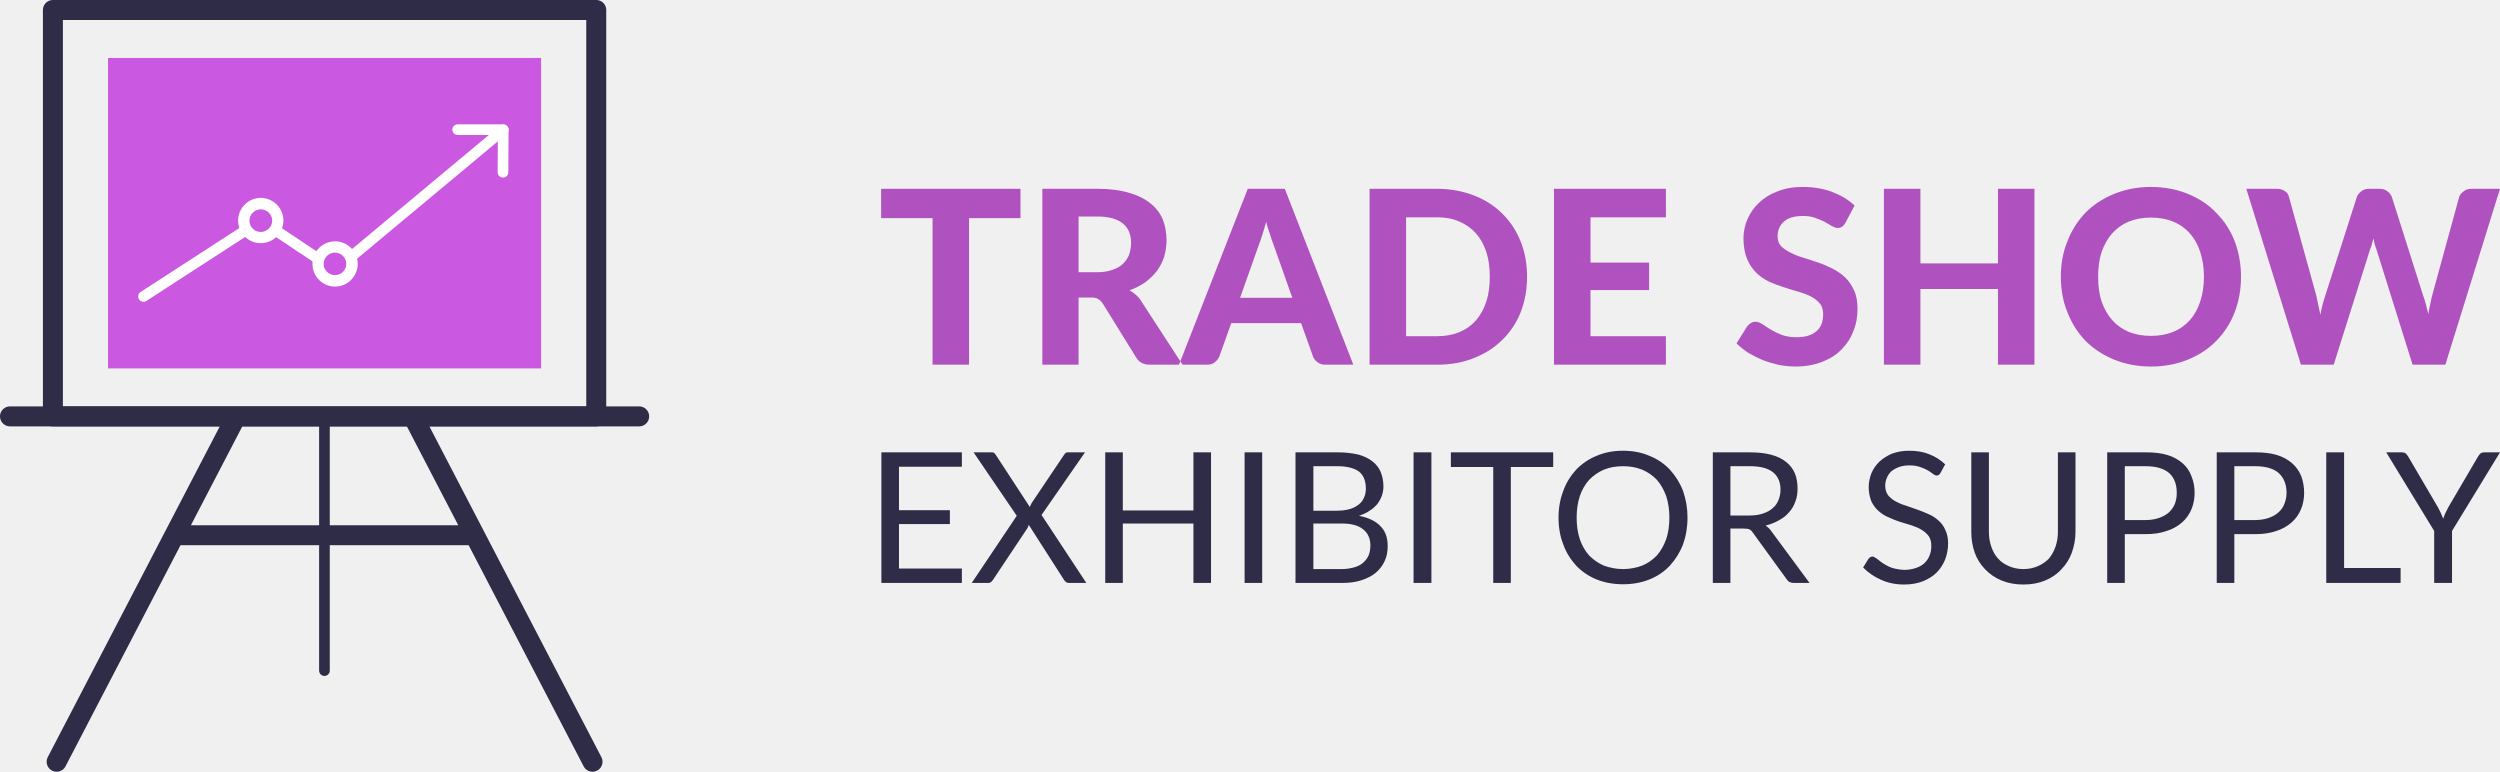
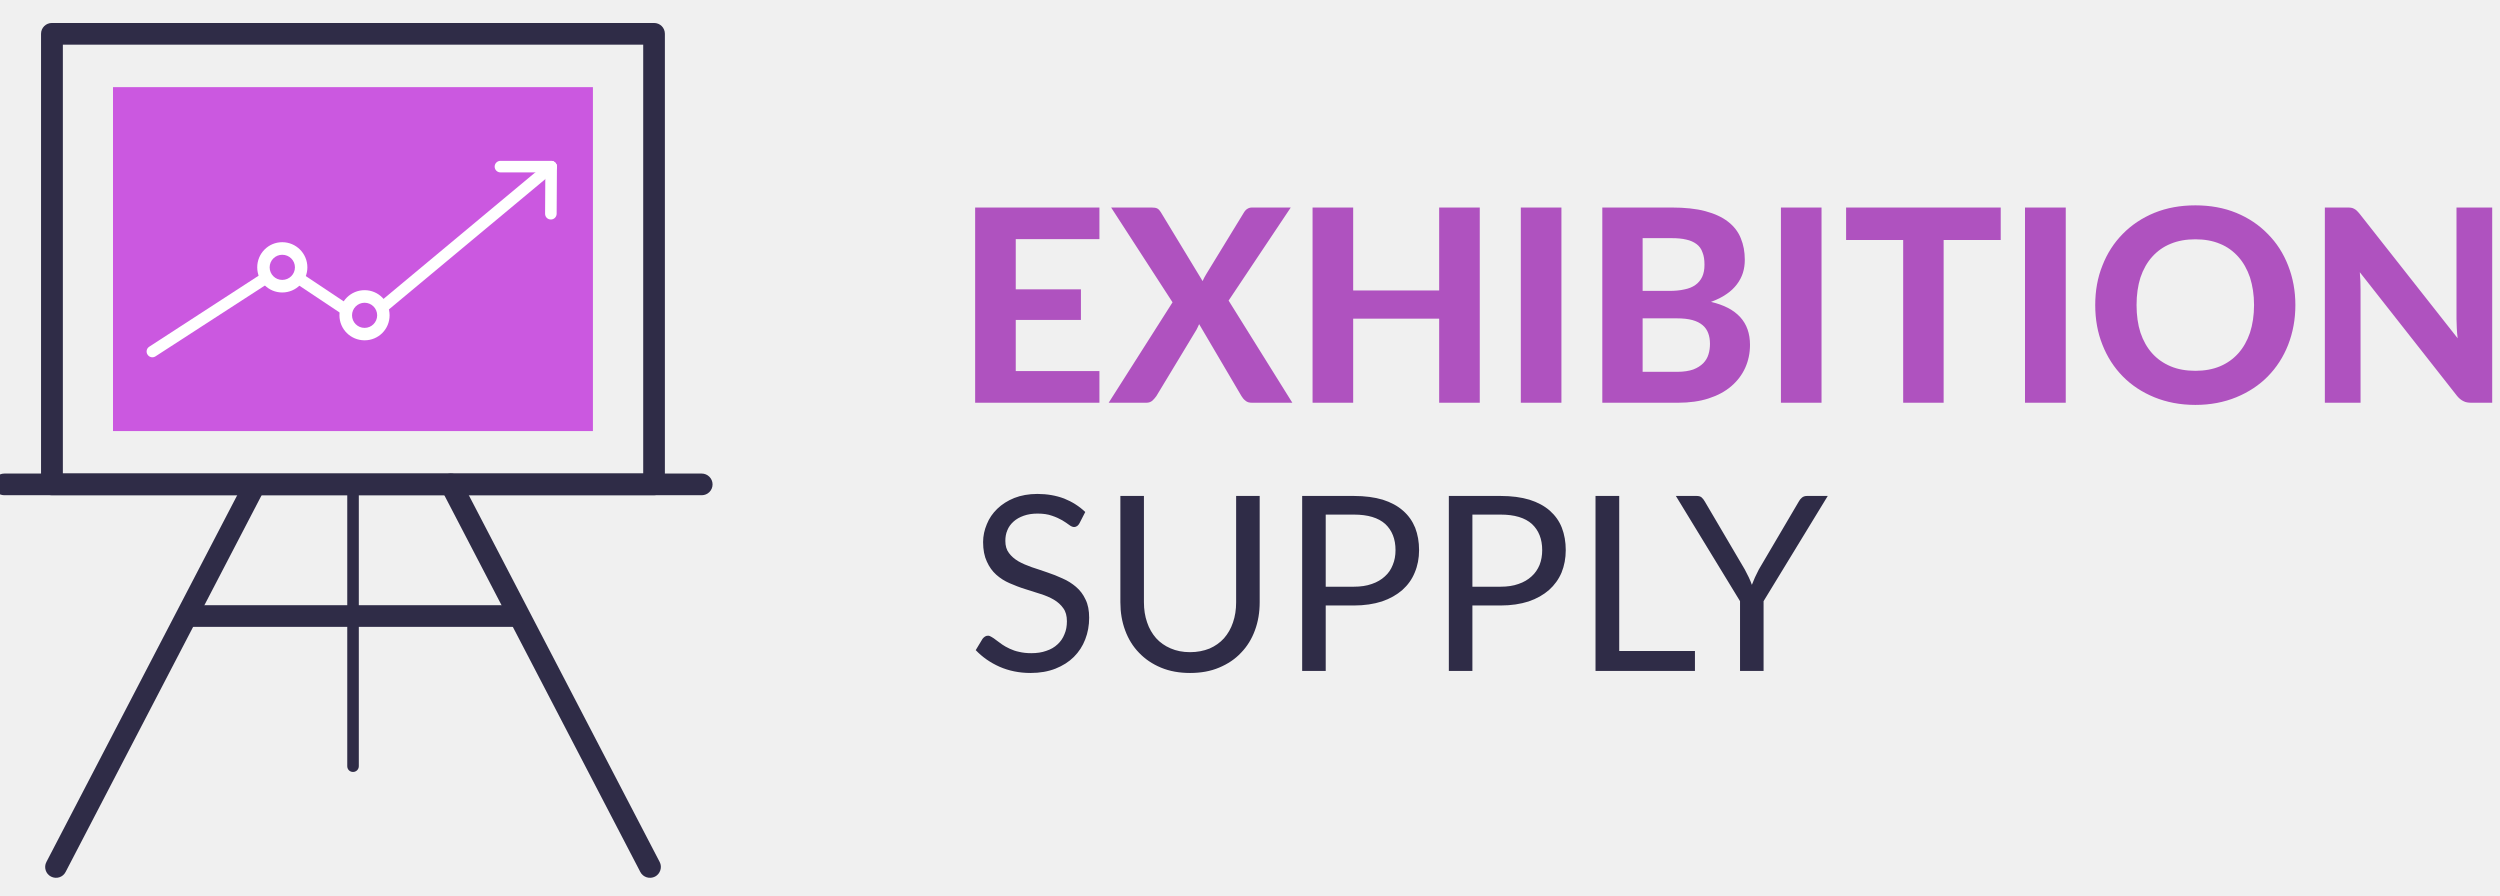
- <svg xmlns="http://www.w3.org/2000/svg" id="Слой_1" viewBox="0 0 265.932 82.091">
-   <style>.st0,.st1{fill-rule:evenodd;clip-rule:evenodd;fill:#af52bf}.st1{fill:#2f2c47}.st2{fill:none;stroke:#2f2c47;stroke-width:2.126;stroke-linecap:round;stroke-linejoin:round;stroke-miterlimit:10}.st3{fill-rule:evenodd;clip-rule:evenodd;fill:#cb58e0}.st4,.st5{fill:none;stroke:#2f2c47;stroke-width:1.134;stroke-linecap:round;stroke-miterlimit:10}.st5{stroke:#fff;stroke-linejoin:round}.st6{fill-rule:evenodd;clip-rule:evenodd;fill:#fff}</style>
-   <path class="st0" d="M108.553 20.083v3.118h-5.471v15.591h-3.883v-15.59h-5.471v-3.118h14.825zm6.179 11.566v7.143h-3.855V20.083h5.868c1.304 0 2.409.142 3.345.425.935.255 1.701.652 2.296 1.134a4.238 4.238 0 0 1 1.304 1.701c.255.68.397 1.389.397 2.211 0 .595-.085 1.191-.255 1.757-.17.539-.425 1.049-.765 1.502s-.765.85-1.247 1.219a7.11 7.11 0 0 1-1.672.85c.227.142.482.283.68.482.227.198.425.425.595.709l4.365 6.718h-3.515c-.652 0-1.106-.255-1.417-.765l-3.543-5.726a1.566 1.566 0 0 0-.482-.482c-.17-.113-.425-.17-.765-.17h-1.334zm0-2.693h1.984c.624 0 1.162-.085 1.616-.255.454-.142.85-.369 1.134-.652.283-.283.51-.595.652-.992.113-.369.198-.794.198-1.219 0-.907-.283-1.587-.879-2.069-.595-.482-1.502-.737-2.693-.737h-2.013v5.924zm29.225 9.836h-3.005c-.312 0-.595-.085-.794-.255-.227-.142-.369-.34-.482-.595L138.4 34.37h-7.427l-1.276 3.572a1.388 1.388 0 0 1-.454.567c-.198.198-.482.283-.794.283h-3.033l7.313-18.709h3.94l7.288 18.709zm-12.047-7.115h5.556l-2.013-5.698c-.113-.312-.255-.652-.368-1.077a12.006 12.006 0 0 1-.397-1.304c-.142.482-.255.935-.397 1.332-.113.397-.255.765-.368 1.077l-2.013 5.67zm30.529-2.239c0 1.361-.227 2.608-.68 3.77a8.383 8.383 0 0 1-1.956 2.948c-.822.822-1.843 1.474-3.005 1.928-1.191.482-2.494.709-3.912.709h-7.2v-18.71h7.2c1.417 0 2.721.255 3.912.709 1.162.454 2.183 1.106 3.005 1.928a8.51 8.51 0 0 1 1.956 2.976c.454 1.134.68 2.381.68 3.742zm-3.968 0c0-.992-.113-1.871-.369-2.636-.255-.794-.624-1.446-1.105-1.984a4.846 4.846 0 0 0-1.757-1.247c-.709-.312-1.474-.454-2.353-.454h-3.317V35.76h3.317c.879 0 1.644-.142 2.353-.425a4.85 4.85 0 0 0 1.757-1.247 5.756 5.756 0 0 0 1.105-2.013c.255-.766.369-1.645.369-2.637zm18.737-9.355v3.033h-8.022v4.819h6.236v2.92h-6.236v4.904h8.022v3.033h-11.906V20.083h11.906zm19.105 3.6c-.113.198-.227.34-.34.425a.98.98 0 0 1-.51.142c-.17 0-.369-.085-.595-.198-.227-.142-.482-.283-.765-.454a12.57 12.57 0 0 0-1.02-.425c-.369-.142-.822-.198-1.304-.198-.907 0-1.587.198-2.013.595-.454.397-.68.935-.68 1.587 0 .397.113.737.368 1.02.255.255.567.482.964.68s.85.397 1.361.539c.51.17 1.02.312 1.559.51.539.17 1.049.397 1.559.652s.964.567 1.361.935c.397.368.709.85.964 1.389s.368 1.219.368 1.984c0 .85-.142 1.644-.454 2.381-.283.765-.709 1.389-1.276 1.956-.567.567-1.247.992-2.069 1.304-.822.312-1.757.482-2.778.482a9.558 9.558 0 0 1-1.786-.17c-.567-.142-1.134-.283-1.701-.51a12.933 12.933 0 0 1-1.531-.765 7.8 7.8 0 0 1-1.276-1.02l1.134-1.814c.113-.142.227-.255.397-.34.142-.113.312-.142.482-.142.227 0 .482.085.737.255.255.17.539.369.879.567.34.198.737.397 1.162.567.454.17.992.255 1.587.255.907 0 1.616-.198 2.098-.624.51-.397.737-1.02.737-1.843 0-.454-.113-.85-.368-1.134-.227-.283-.567-.539-.935-.737a7.62 7.62 0 0 0-1.361-.51c-.51-.142-1.02-.312-1.559-.482a14.607 14.607 0 0 1-1.559-.595c-.51-.255-.964-.567-1.361-.964s-.709-.879-.964-1.474c-.227-.567-.368-1.304-.368-2.183a5.18 5.18 0 0 1 1.644-3.742c.51-.51 1.191-.935 1.956-1.219.765-.312 1.672-.482 2.665-.482 1.134 0 2.183.17 3.118.51.964.368 1.786.85 2.438 1.474l-.965 1.816zm20.098 15.109h-3.883v-8.05h-8.249v8.05h-3.883V20.083h3.883v7.937h8.249v-7.937h3.883v18.709zm21.969-9.354c0 1.361-.227 2.636-.68 3.798a8.744 8.744 0 0 1-1.956 3.033c-.822.85-1.843 1.502-3.005 1.984-1.191.482-2.494.737-3.94.737-1.417 0-2.721-.255-3.912-.737-1.162-.482-2.183-1.134-3.033-1.984a9.096 9.096 0 0 1-1.928-3.033c-.482-1.162-.709-2.438-.709-3.798 0-1.361.227-2.636.709-3.798a9.096 9.096 0 0 1 1.928-3.033c.85-.85 1.871-1.502 3.033-1.984 1.191-.482 2.494-.737 3.912-.737 1.446 0 2.75.255 3.94.737 1.162.482 2.183 1.134 3.005 2.013a8.628 8.628 0 0 1 1.956 3.005c.453 1.161.68 2.436.68 3.797zm-3.941 0c0-.992-.142-1.871-.397-2.636-.255-.794-.624-1.446-1.105-1.984s-1.077-.964-1.786-1.247c-.68-.283-1.474-.425-2.353-.425-.85 0-1.644.142-2.353.425-.68.283-1.276.709-1.757 1.247s-.85 1.191-1.134 1.984c-.255.765-.369 1.644-.369 2.636 0 .992.113 1.871.369 2.636.283.794.652 1.446 1.134 1.984s1.077.964 1.757 1.247c.709.283 1.502.425 2.353.425.879 0 1.672-.142 2.353-.425.709-.283 1.304-.709 1.786-1.247s.85-1.191 1.105-1.984c.256-.765.397-1.644.397-2.636zm4.507-9.355h3.26c.34 0 .624.085.85.255.227.142.369.34.425.595l2.92 10.545c.057.312.142.624.198.964.085.34.142.68.227 1.049.057-.368.142-.737.227-1.077.085-.34.198-.652.283-.935l3.373-10.545c.085-.198.227-.397.454-.567.227-.198.51-.283.822-.283h1.134c.34 0 .624.085.822.255.227.142.369.368.482.595l3.345 10.545c.113.283.198.567.283.907.085.312.17.68.255 1.02.057-.34.113-.709.198-1.02.057-.34.142-.624.198-.907l2.891-10.545c.057-.198.227-.397.454-.567.227-.198.51-.283.822-.283h3.061l-5.811 18.709h-3.487l-3.827-12.217c-.057-.198-.142-.368-.198-.567-.057-.227-.085-.425-.142-.652-.057.227-.113.425-.17.652a4.61 4.61 0 0 1-.198.567l-3.855 12.217h-3.487l-5.809-18.71z" />
-   <path class="st1" d="M102.317 48.118v1.531h-6.69v4.62h5.414v1.474h-5.414v4.734h6.69v1.531h-8.561v-13.89h8.561zm5.839 6.747l-4.592-6.746h1.871c.142 0 .255 0 .312.057.057.057.113.113.17.198l3.628 5.556c.057-.113.113-.283.198-.425l3.43-5.102c.057-.085.113-.17.198-.227.057-.057.142-.057.255-.057h1.786l-4.62 6.661 4.762 7.228h-1.843c-.142 0-.255-.028-.34-.113a.759.759 0 0 1-.198-.227l-3.742-5.839a1.195 1.195 0 0 1-.17.397l-3.628 5.443c-.057.085-.142.17-.198.227a.426.426 0 0 1-.312.113h-1.757l4.79-7.144zm20.664 7.143h-1.871v-6.321h-7.512v6.321h-1.871v-13.89h1.871v6.18h7.512v-6.18h1.871v13.89zm5.443 0h-1.871v-13.89h1.871v13.89zm3.543 0v-13.89h4.45a10 10 0 0 1 2.211.227c.624.17 1.134.425 1.531.737s.68.68.879 1.134c.17.454.283.964.283 1.531 0 .34-.057.652-.17.992a3.786 3.786 0 0 1-.482.879c-.227.255-.482.51-.822.709-.312.227-.709.397-1.134.539 1.02.198 1.786.567 2.296 1.106.51.51.765 1.219.765 2.098 0 .567-.085 1.106-.312 1.587-.227.51-.539.907-.964 1.276-.397.34-.935.595-1.531.794s-1.304.283-2.069.283h-4.931zm1.9-6.321v4.847h3.005c.539 0 .992-.085 1.389-.198.368-.113.709-.283.935-.51a2.16 2.16 0 0 0 .567-.794c.113-.312.17-.652.17-1.02 0-.709-.255-1.304-.765-1.701-.51-.425-1.276-.624-2.296-.624h-3.005zm0-1.361h2.466c.539 0 .992-.057 1.389-.17.397-.113.709-.283.964-.482.255-.198.454-.454.567-.737.142-.312.198-.624.198-.964 0-.822-.255-1.446-.737-1.814-.51-.369-1.276-.567-2.296-.567h-2.551v4.734zm12.557 7.682h-1.899v-13.89h1.899v13.89zm12.954-13.89v1.559h-4.507v12.331h-1.871V49.677h-4.507v-1.559h10.885zm14.287 6.945c0 1.049-.17 2.013-.482 2.863a7.145 7.145 0 0 1-1.417 2.268c-.595.624-1.304 1.106-2.154 1.446s-1.786.51-2.806.51-1.956-.17-2.806-.51a6.26 6.26 0 0 1-2.154-1.446c-.595-.652-1.077-1.389-1.389-2.268-.34-.85-.51-1.814-.51-2.863s.17-1.984.51-2.863c.312-.879.794-1.616 1.389-2.268a6.26 6.26 0 0 1 2.154-1.446c.85-.369 1.786-.539 2.806-.539s1.956.17 2.806.539c.85.34 1.559.822 2.154 1.446a7.145 7.145 0 0 1 1.417 2.268 8.42 8.42 0 0 1 .482 2.863zm-1.928 0c0-.85-.113-1.616-.34-2.296-.255-.68-.567-1.247-.992-1.729a4.645 4.645 0 0 0-1.559-1.077c-.624-.255-1.304-.369-2.041-.369-.737 0-1.417.113-2.041.369a4.958 4.958 0 0 0-1.559 1.077 4.948 4.948 0 0 0-.992 1.729c-.227.68-.34 1.446-.34 2.296 0 .85.113 1.616.34 2.296.227.68.567 1.247.992 1.729.454.454.964.822 1.559 1.077a5.931 5.931 0 0 0 2.041.369c.737 0 1.417-.142 2.041-.369a4.66 4.66 0 0 0 1.559-1.077c.425-.482.737-1.049.992-1.729.227-.68.34-1.446.34-2.296zm6.492 1.162v5.783h-1.871v-13.89h3.94c.879 0 1.644.085 2.268.255.652.17 1.162.425 1.587.765.425.34.737.737.935 1.219.198.482.283 1.02.283 1.616 0 .482-.057.935-.227 1.361a3.221 3.221 0 0 1-.68 1.162c-.283.34-.652.624-1.077.85-.425.255-.907.425-1.417.567.227.142.454.34.595.567l4.082 5.528h-1.672c-.34 0-.595-.113-.765-.397l-3.6-4.961c-.113-.17-.227-.283-.369-.34-.113-.057-.312-.085-.595-.085h-1.417zm0-1.389h1.984c.539 0 1.02-.057 1.446-.198s.765-.312 1.049-.567c.283-.227.482-.51.624-.85.142-.34.227-.709.227-1.134 0-.822-.283-1.446-.822-1.871-.539-.425-1.361-.624-2.438-.624h-2.069v5.244zm22.365-4.564a.794.794 0 0 1-.17.227.454.454 0 0 1-.255.085c-.113 0-.227-.057-.397-.17-.142-.113-.312-.255-.539-.369-.227-.142-.51-.255-.822-.369-.312-.113-.68-.17-1.134-.17a3.25 3.25 0 0 0-1.106.17 3.212 3.212 0 0 0-.822.454 2.086 2.086 0 0 0-.482.709c-.113.255-.17.539-.17.85 0 .369.113.709.283.964.198.255.454.454.765.652.312.17.68.34 1.077.454.397.142.794.283 1.219.425.425.142.822.312 1.219.482s.765.397 1.077.68c.312.255.567.595.737.992.198.397.312.879.312 1.446 0 .624-.113 1.191-.312 1.729-.227.539-.51.992-.907 1.389s-.907.709-1.474.935c-.595.227-1.247.34-1.984.34-.907 0-1.729-.17-2.466-.51a5.956 5.956 0 0 1-1.899-1.304l.567-.907c.028-.057.113-.113.17-.17.085-.057.17-.085.255-.085s.17.028.283.113c.113.057.227.142.368.255.142.113.283.227.454.34.17.113.397.227.595.34.227.113.482.198.765.255.283.057.624.113.964.113.454 0 .85-.085 1.191-.198.369-.113.652-.283.907-.51.227-.227.425-.482.539-.794.142-.312.198-.68.198-1.049 0-.425-.085-.765-.283-1.049a2.712 2.712 0 0 0-.737-.652c-.312-.198-.68-.34-1.077-.482-.397-.113-.822-.255-1.219-.369a9.06 9.06 0 0 1-1.219-.482 3.497 3.497 0 0 1-1.077-.68c-.312-.255-.567-.624-.765-1.02a4.14 4.14 0 0 1-.283-1.559c0-.482.113-.964.283-1.417.198-.482.482-.879.85-1.247.368-.34.822-.624 1.332-.85a5.351 5.351 0 0 1 1.843-.312c.794 0 1.502.113 2.126.369a5.096 5.096 0 0 1 1.701 1.077l-.481.879zm8.787 10.262c.595 0 1.106-.113 1.559-.312s.822-.454 1.162-.794a4 4 0 0 0 .709-1.276 4.78 4.78 0 0 0 .255-1.587v-8.447h1.871v8.447c0 .794-.142 1.531-.397 2.239a4.874 4.874 0 0 1-1.106 1.757c-.454.51-1.049.907-1.729 1.191-.68.283-1.446.425-2.324.425-.85 0-1.616-.142-2.296-.425a5.055 5.055 0 0 1-1.757-1.191 4.896 4.896 0 0 1-1.106-1.757 6.519 6.519 0 0 1-.368-2.239v-8.447h1.871v8.447c0 .567.085 1.106.255 1.587.17.482.397.907.709 1.247.312.369.709.624 1.162.822.453.199.964.313 1.53.313zm10.8-3.714v5.187h-1.871v-13.89h4.11c.879 0 1.644.085 2.296.283a4.4 4.4 0 0 1 1.616.879c.425.369.737.822.935 1.361.227.539.34 1.134.34 1.786 0 .624-.113 1.219-.34 1.757a3.784 3.784 0 0 1-.992 1.389 4.4 4.4 0 0 1-1.644.907c-.624.227-1.389.34-2.211.34h-2.239zm0-1.502h2.239c.539 0 .992-.085 1.417-.227.397-.142.765-.34 1.049-.595.255-.255.482-.539.624-.907.142-.369.198-.737.198-1.162 0-.907-.255-1.587-.794-2.098-.567-.482-1.389-.737-2.494-.737h-2.239v5.726zm11.651 1.502v5.187H235.8v-13.89h4.11c.879 0 1.644.085 2.296.283s1.191.51 1.616.879c.425.369.737.822.964 1.361.198.539.312 1.134.312 1.786 0 .624-.113 1.219-.34 1.757a3.784 3.784 0 0 1-.992 1.389 4.505 4.505 0 0 1-1.616.907c-.652.227-1.389.34-2.239.34h-2.24zm0-1.502h2.239c.539 0 1.02-.085 1.417-.227.425-.142.765-.34 1.049-.595.283-.255.482-.539.624-.907a3.14 3.14 0 0 0 .227-1.162c0-.907-.283-1.587-.822-2.098-.539-.482-1.389-.737-2.494-.737h-2.239v5.726zm11.679 5.102h6.009v1.587h-7.909v-13.89h1.899V60.42zm11.48-3.94v5.528h-1.899V56.48l-5.102-8.362h1.672c.17 0 .283.028.397.113.085.085.17.17.255.312l3.175 5.414c.113.227.227.425.312.624l.255.595c.057-.198.142-.397.227-.595.113-.198.198-.397.312-.624l3.175-5.414c.057-.113.142-.198.255-.312.113-.085.227-.113.397-.113h1.672l-5.103 8.362z" />
-   <path class="st2" d="M5.627 1.063h57.798v43.228H5.627z" />
-   <path class="st3" d="M11.494 6.165h46.063v33.024H11.494z" />
-   <path class="st2" d="M25.072 44.405L6.024 81.028m37.899-36.737l19.105 36.737M18.694 56.934h31.352M1.063 44.291h66.926" />
-   <path class="st4" d="M34.512 44.632v26.702" />
-   <path class="st5" d="M15.265 31.535l12.472-8.078 7.909 5.272 17.886-14.91" />
-   <path class="st6" d="M35.646 30.487c1.304 0 2.409-1.077 2.409-2.409s-1.106-2.409-2.409-2.409c-1.332 0-2.409 1.077-2.409 2.409s1.076 2.409 2.409 2.409z" />
-   <path class="st3" d="M35.646 29.268c.652 0 1.191-.539 1.191-1.191a1.205 1.205 0 1 0-2.41 0c0 .652.538 1.191 1.219 1.191z" />
-   <path class="st6" d="M27.737 25.866a2.407 2.407 0 0 0 2.409-2.409c0-1.304-1.077-2.409-2.409-2.409s-2.409 1.106-2.409 2.409a2.407 2.407 0 0 0 2.409 2.409z" />
-   <path class="st3" d="M27.737 24.676c.652 0 1.219-.539 1.219-1.219 0-.652-.567-1.191-1.219-1.191a1.205 1.205 0 1 0 0 2.41z" />
-   <path class="st5" d="M53.532 13.791h-4.847m4.847.028l-.028 4.507" />
+ <svg xmlns="http://www.w3.org/2000/svg" xml:space="preserve" width="173px" height="62px" version="1.1" style="shape-rendering:geometricPrecision; text-rendering:geometricPrecision; image-rendering:optimizeQuality; fill-rule:evenodd; clip-rule:evenodd" viewBox="0 0 173 62">
+   <defs>
+     <style type="text/css">
+    
+     .fil2 {fill:#CB58E0}
+     .fil4 {fill:white}
+     .fil1 {fill:#2F2C47;fill-rule:nonzero}
+     .fil0 {fill:#AF52BF;fill-rule:nonzero}
+     .fil3 {fill:white;fill-rule:nonzero}
+    
+   </style>
+   </defs>
+   <g id="Слой_x0020_1">
+     <g id="_1984879055696">
+       <path class="fil0" d="M76.08 14.36l0 2.19 -5.79 0 0 3.47 4.51 0 0 2.12 -4.51 0 0 3.54 5.79 0 0 2.19 -8.6 0 0 -13.51 8.6 0zm5.06 6.56l-4.25 -6.56 2.79 0c0.19,0 0.32,0.02 0.41,0.07 0.09,0.05 0.16,0.13 0.23,0.24l2.9 4.78c0.03,-0.07 0.07,-0.15 0.11,-0.23 0.04,-0.08 0.08,-0.15 0.13,-0.23l2.61 -4.27c0.07,-0.12 0.16,-0.22 0.25,-0.27 0.09,-0.06 0.2,-0.09 0.33,-0.09l2.67 0 -4.3 6.44 4.41 7.07 -2.79 0c-0.19,0 -0.34,-0.04 -0.45,-0.14 -0.12,-0.09 -0.21,-0.2 -0.28,-0.32l-2.93 -4.98c-0.03,0.07 -0.06,0.14 -0.09,0.2 -0.03,0.07 -0.06,0.13 -0.09,0.18l-2.78 4.6c-0.08,0.11 -0.17,0.22 -0.28,0.32 -0.11,0.09 -0.25,0.14 -0.41,0.14l-2.61 0 4.42 -6.95zm21.26 6.95l-2.81 0 0 -5.82 -5.95 0 0 5.82 -2.81 0 0 -13.51 2.81 0 0 5.74 5.95 0 0 -5.74 2.81 0 0 13.51zm5.65 0l-2.81 0 0 -13.51 2.81 0 0 13.51zm2.83 0l0 -13.51 4.8 0c0.9,0 1.68,0.08 2.32,0.25 0.64,0.17 1.17,0.41 1.58,0.73 0.4,0.31 0.7,0.69 0.88,1.14 0.19,0.45 0.28,0.95 0.28,1.5 0,0.31 -0.04,0.61 -0.13,0.9 -0.09,0.28 -0.23,0.55 -0.42,0.8 -0.19,0.25 -0.43,0.48 -0.73,0.68 -0.3,0.21 -0.65,0.38 -1.06,0.53 1.8,0.42 2.7,1.41 2.7,2.97 0,0.57 -0.11,1.1 -0.33,1.59 -0.22,0.49 -0.55,0.92 -0.97,1.28 -0.42,0.36 -0.94,0.64 -1.56,0.84 -0.61,0.2 -1.33,0.3 -2.13,0.3l-5.23 0zm2.79 -5.84l0 3.7 2.4 0c0.44,0 0.81,-0.06 1.1,-0.16 0.29,-0.11 0.52,-0.26 0.7,-0.44 0.17,-0.18 0.29,-0.38 0.36,-0.62 0.07,-0.23 0.1,-0.47 0.1,-0.72 0,-0.27 -0.04,-0.52 -0.12,-0.73 -0.08,-0.22 -0.21,-0.41 -0.39,-0.56 -0.18,-0.15 -0.41,-0.27 -0.7,-0.35 -0.29,-0.08 -0.65,-0.12 -1.07,-0.12l-2.38 0zm0 -1.9l1.84 0c0.39,0 0.74,-0.03 1.04,-0.1 0.31,-0.06 0.56,-0.16 0.77,-0.31 0.2,-0.14 0.36,-0.33 0.47,-0.56 0.11,-0.24 0.16,-0.51 0.16,-0.84 0,-0.34 -0.04,-0.62 -0.14,-0.86 -0.08,-0.24 -0.22,-0.43 -0.41,-0.57 -0.19,-0.14 -0.42,-0.25 -0.71,-0.31 -0.28,-0.07 -0.62,-0.1 -1.01,-0.1l-2.01 0 0 3.65zm12.38 7.74l-2.81 0 0 -13.51 2.81 0 0 13.51zm12.4 -13.51l0 2.25 -3.95 0 0 11.26 -2.8 0 0 -11.26 -3.95 0 0 -2.25 10.7 0zm4.5 13.51l-2.82 0 0 -13.51 2.82 0 0 13.51zm15.89 -6.76c0,0.99 -0.17,1.9 -0.5,2.75 -0.33,0.84 -0.8,1.57 -1.41,2.19 -0.6,0.61 -1.33,1.09 -2.18,1.44 -0.85,0.35 -1.8,0.53 -2.83,0.53 -1.04,0 -1.98,-0.18 -2.84,-0.53 -0.85,-0.35 -1.58,-0.83 -2.18,-1.44 -0.61,-0.62 -1.08,-1.35 -1.41,-2.19 -0.34,-0.85 -0.5,-1.76 -0.5,-2.75 0,-0.99 0.16,-1.9 0.5,-2.74 0.33,-0.85 0.8,-1.57 1.41,-2.19 0.6,-0.61 1.33,-1.1 2.18,-1.45 0.86,-0.35 1.8,-0.52 2.84,-0.52 1.03,0 1.98,0.17 2.83,0.52 0.85,0.35 1.58,0.84 2.18,1.46 0.61,0.61 1.08,1.34 1.41,2.19 0.33,0.84 0.5,1.75 0.5,2.73zm-2.86 0c0,-0.71 -0.1,-1.34 -0.28,-1.91 -0.19,-0.56 -0.46,-1.04 -0.81,-1.43 -0.35,-0.39 -0.77,-0.7 -1.27,-0.9 -0.5,-0.21 -1.07,-0.31 -1.7,-0.31 -0.64,0 -1.21,0.1 -1.71,0.31 -0.5,0.2 -0.93,0.51 -1.28,0.9 -0.35,0.39 -0.62,0.87 -0.81,1.43 -0.18,0.57 -0.27,1.2 -0.27,1.91 0,0.71 0.09,1.35 0.27,1.91 0.19,0.56 0.46,1.04 0.81,1.43 0.35,0.39 0.78,0.69 1.28,0.9 0.5,0.21 1.07,0.31 1.71,0.31 0.63,0 1.2,-0.1 1.7,-0.31 0.5,-0.21 0.92,-0.51 1.27,-0.9 0.35,-0.39 0.62,-0.87 0.81,-1.43 0.18,-0.56 0.28,-1.2 0.28,-1.91zm6.38 -6.75c0.11,0 0.22,0 0.3,0.01 0.08,0.01 0.16,0.03 0.23,0.07 0.07,0.03 0.13,0.08 0.19,0.13 0.06,0.06 0.13,0.13 0.21,0.23l6.78 8.61c-0.03,-0.24 -0.05,-0.46 -0.06,-0.69 -0.01,-0.22 -0.02,-0.43 -0.02,-0.63l0 -7.73 2.47 0 0 13.51 -1.44 0c-0.22,0 -0.4,-0.03 -0.55,-0.11 -0.15,-0.07 -0.3,-0.19 -0.44,-0.36l-6.73 -8.56c0.01,0.21 0.03,0.43 0.04,0.63 0.01,0.21 0.01,0.41 0.01,0.59l0 7.81 -2.47 0 0 -13.51 1.48 0z" />
+       <g>
+         <path class="fil1" d="M3.59 1.59l41.67 0c0.42,0 0.75,0.33 0.75,0.75l0 31.18c0,0.42 -0.33,0.75 -0.75,0.75l-41.67 0c-0.41,0 -0.75,-0.33 -0.75,-0.75l0 -31.18c0,-0.42 0.34,-0.75 0.75,-0.75zm40.92 1.5l-40.16 0 0 29.68 40.16 0 0 -29.68z" />
+         <polygon class="fil2" points="7.82,6.03 41.03,6.03 41.03,29.83 7.82,29.83 " />
+         <path class="fil1" d="M16.94 33.26c0.19,-0.37 0.64,-0.52 1.01,-0.32 0.37,0.19 0.51,0.64 0.32,1.01l-13.73 26.39c-0.19,0.37 -0.64,0.51 -1.01,0.32 -0.37,-0.19 -0.51,-0.65 -0.32,-1.01l13.73 -26.39z" />
+         <path class="fil1" d="M30.54 33.87c-0.19,-0.37 -0.05,-0.82 0.32,-1.02 0.37,-0.19 0.82,-0.04 1.01,0.32l13.78 26.48c0.19,0.36 0.04,0.82 -0.32,1.01 -0.37,0.19 -0.83,0.05 -1.02,-0.32l-13.77 -26.47z" />
+         <path class="fil1" d="M13.02 43.38c-0.42,0 -0.75,-0.33 -0.75,-0.75 0,-0.41 0.33,-0.75 0.75,-0.75l22.6 0c0.41,0 0.75,0.34 0.75,0.75 0,0.42 -0.34,0.75 -0.75,0.75l-22.6 0z" />
+         <path class="fil1" d="M0.3 34.27c-0.42,0 -0.76,-0.33 -0.76,-0.75 0,-0.41 0.34,-0.75 0.76,-0.75l48.26 0c0.41,0 0.75,0.34 0.75,0.75 0,0.42 -0.34,0.75 -0.75,0.75l-48.26 0z" />
+         <path class="fil1" d="M24.03 33.75c0,-0.22 0.17,-0.4 0.4,-0.4 0.22,0 0.4,0.18 0.4,0.4l0 19.27c0,0.22 -0.18,0.4 -0.4,0.4 -0.23,0 -0.4,-0.18 -0.4,-0.4l0 -19.27z" />
+         <path class="fil3" d="M10.76 24.66c-0.18,0.12 -0.43,0.07 -0.55,-0.12 -0.12,-0.18 -0.07,-0.43 0.12,-0.55l8.98 -5.83c0.14,-0.09 0.32,-0.08 0.45,0.01l5.44 3.63 12.68 -10.57c0.17,-0.14 0.42,-0.12 0.57,0.05 0.14,0.17 0.11,0.42 -0.06,0.57l-12.88 10.73c-0.13,0.13 -0.34,0.16 -0.5,0.05l-5.48 -3.65 -8.77 5.68z" />
+         <path class="fil4" d="M25.23 20.08c0.96,0 1.73,0.78 1.73,1.74 0,0.96 -0.77,1.73 -1.73,1.73 -0.96,0 -1.74,-0.77 -1.74,-1.73 0,-0.96 0.78,-1.74 1.74,-1.74z" />
+         <path class="fil2" d="M25.23 20.95c0.48,0 0.87,0.39 0.87,0.87 0,0.48 -0.39,0.87 -0.87,0.87 -0.48,0 -0.87,-0.39 -0.87,-0.87 0,-0.48 0.39,-0.87 0.87,-0.87z" />
+         <path class="fil4" d="M19.53 16.76c0.96,0 1.74,0.78 1.74,1.74 0,0.96 -0.78,1.74 -1.74,1.74 -0.96,0 -1.73,-0.78 -1.73,-1.74 0,-0.96 0.77,-1.74 1.73,-1.74z" />
+         <path class="fil2" d="M19.53 17.63c0.49,0 0.88,0.39 0.88,0.87 0,0.48 -0.39,0.87 -0.88,0.87 -0.48,0 -0.87,-0.39 -0.87,-0.87 0,-0.48 0.39,-0.87 0.87,-0.87z" />
+         <path class="fil3" d="M38.13 11.13c0.22,0 0.4,0.18 0.4,0.4 0,0.22 -0.18,0.4 -0.4,0.4l-3.5 0c-0.22,0 -0.4,-0.18 -0.4,-0.4 0,-0.22 0.18,-0.4 0.4,-0.4l3.5 0z" />
+         <path class="fil3" d="M37.74 11.54c0,-0.22 0.18,-0.4 0.4,-0.4 0.22,0 0.4,0.18 0.4,0.4l-0.02 3.25c0,0.22 -0.18,0.4 -0.4,0.4 -0.23,0 -0.4,-0.18 -0.4,-0.4l0.02 -3.25z" />
+       </g>
+       <path class="fil1" d="M74.7 36.21c-0.05,0.09 -0.1,0.15 -0.16,0.19 -0.06,0.04 -0.13,0.07 -0.22,0.07 -0.09,0 -0.21,-0.05 -0.34,-0.15 -0.12,-0.09 -0.28,-0.2 -0.48,-0.32 -0.19,-0.11 -0.43,-0.22 -0.7,-0.31 -0.27,-0.1 -0.61,-0.15 -1,-0.15 -0.36,0 -0.68,0.05 -0.96,0.15 -0.28,0.1 -0.51,0.23 -0.7,0.4 -0.19,0.17 -0.34,0.37 -0.43,0.6 -0.1,0.23 -0.14,0.47 -0.14,0.74 0,0.34 0.08,0.62 0.25,0.84 0.16,0.22 0.38,0.41 0.65,0.57 0.28,0.16 0.59,0.29 0.93,0.41 0.35,0.11 0.71,0.24 1.07,0.36 0.36,0.12 0.72,0.26 1.06,0.42 0.35,0.15 0.66,0.35 0.93,0.58 0.28,0.24 0.5,0.53 0.66,0.88 0.17,0.34 0.25,0.76 0.25,1.26 0,0.53 -0.09,1.03 -0.27,1.49 -0.18,0.47 -0.44,0.87 -0.79,1.22 -0.34,0.34 -0.77,0.61 -1.27,0.81 -0.51,0.2 -1.08,0.3 -1.73,0.3 -0.78,0 -1.5,-0.15 -2.14,-0.43 -0.65,-0.29 -1.19,-0.67 -1.65,-1.15l0.47 -0.78c0.05,-0.06 0.1,-0.12 0.17,-0.16 0.06,-0.04 0.13,-0.06 0.21,-0.06 0.08,0 0.16,0.03 0.25,0.09 0.1,0.05 0.2,0.13 0.32,0.22 0.12,0.09 0.25,0.19 0.41,0.3 0.15,0.1 0.32,0.2 0.52,0.29 0.19,0.09 0.41,0.17 0.66,0.22 0.25,0.06 0.52,0.09 0.84,0.09 0.38,0 0.73,-0.05 1.03,-0.16 0.31,-0.1 0.57,-0.25 0.78,-0.45 0.21,-0.19 0.37,-0.42 0.48,-0.7 0.12,-0.27 0.17,-0.57 0.17,-0.9 0,-0.37 -0.08,-0.67 -0.25,-0.9 -0.16,-0.23 -0.38,-0.43 -0.65,-0.59 -0.27,-0.16 -0.58,-0.29 -0.93,-0.4 -0.35,-0.11 -0.71,-0.22 -1.07,-0.34 -0.36,-0.11 -0.71,-0.25 -1.06,-0.4 -0.35,-0.15 -0.66,-0.35 -0.93,-0.59 -0.27,-0.24 -0.49,-0.55 -0.65,-0.91 -0.17,-0.36 -0.26,-0.81 -0.26,-1.35 0,-0.42 0.09,-0.84 0.26,-1.24 0.16,-0.4 0.4,-0.75 0.72,-1.06 0.32,-0.31 0.71,-0.56 1.18,-0.75 0.46,-0.18 0.99,-0.28 1.6,-0.28 0.67,0 1.29,0.11 1.85,0.32 0.55,0.22 1.04,0.53 1.46,0.93l-0.4 0.78zm7.65 8.92c0.5,0 0.95,-0.09 1.35,-0.25 0.39,-0.17 0.73,-0.41 1,-0.71 0.27,-0.31 0.48,-0.67 0.62,-1.09 0.15,-0.43 0.22,-0.89 0.22,-1.4l0 -7.36 1.63 0 0 7.36c0,0.7 -0.11,1.35 -0.33,1.94 -0.22,0.6 -0.54,1.12 -0.96,1.55 -0.41,0.44 -0.92,0.78 -1.52,1.03 -0.59,0.25 -1.26,0.37 -2.01,0.37 -0.74,0 -1.41,-0.12 -2.01,-0.37 -0.6,-0.25 -1.1,-0.59 -1.52,-1.03 -0.42,-0.43 -0.74,-0.95 -0.96,-1.55 -0.22,-0.59 -0.33,-1.24 -0.33,-1.94l0 -7.36 1.63 0 0 7.35c0,0.51 0.07,0.97 0.22,1.4 0.14,0.42 0.35,0.78 0.62,1.09 0.27,0.3 0.61,0.54 1.01,0.71 0.39,0.17 0.84,0.26 1.34,0.26zm9.39 -3.23l0 4.53 -1.63 0 0 -12.11 3.58 0c0.76,0 1.43,0.09 2,0.26 0.56,0.18 1.03,0.43 1.4,0.76 0.38,0.33 0.65,0.72 0.84,1.18 0.18,0.47 0.27,0.98 0.27,1.55 0,0.56 -0.1,1.08 -0.3,1.55 -0.19,0.47 -0.48,0.87 -0.86,1.21 -0.38,0.33 -0.85,0.6 -1.41,0.79 -0.56,0.18 -1.21,0.28 -1.94,0.28l-1.95 0zm0 -1.3l1.95 0c0.46,0 0.88,-0.06 1.24,-0.19 0.36,-0.12 0.66,-0.3 0.9,-0.52 0.25,-0.22 0.43,-0.49 0.55,-0.8 0.13,-0.31 0.19,-0.65 0.19,-1.02 0,-0.77 -0.24,-1.37 -0.71,-1.81 -0.48,-0.43 -1.2,-0.65 -2.17,-0.65l-1.95 0 0 4.99zm10.15 1.3l0 4.53 -1.63 0 0 -12.11 3.58 0c0.77,0 1.43,0.09 2,0.26 0.57,0.18 1.03,0.43 1.41,0.76 0.37,0.33 0.65,0.72 0.83,1.18 0.18,0.47 0.27,0.98 0.27,1.55 0,0.56 -0.1,1.08 -0.29,1.55 -0.2,0.47 -0.49,0.87 -0.87,1.21 -0.38,0.33 -0.85,0.6 -1.41,0.79 -0.56,0.18 -1.21,0.28 -1.94,0.28l-1.95 0zm0 -1.3l1.95 0c0.47,0 0.88,-0.06 1.24,-0.19 0.36,-0.12 0.66,-0.3 0.9,-0.52 0.25,-0.22 0.43,-0.49 0.56,-0.8 0.12,-0.31 0.18,-0.65 0.18,-1.02 0,-0.77 -0.24,-1.37 -0.71,-1.81 -0.48,-0.43 -1.2,-0.65 -2.17,-0.65l-1.95 0 0 4.99zm10.16 4.45l5.24 0 0 1.38 -6.88 0 0 -12.11 1.64 0 0 10.73zm9.99 -3.45l0 4.83 -1.63 0 0 -4.83 -4.44 -7.28 1.43 0c0.15,0 0.27,0.03 0.35,0.1 0.08,0.07 0.16,0.17 0.22,0.28l2.77 4.71c0.1,0.19 0.2,0.38 0.28,0.55 0.08,0.17 0.15,0.34 0.21,0.51 0.07,-0.17 0.14,-0.34 0.21,-0.51 0.08,-0.17 0.17,-0.36 0.27,-0.55l2.77 -4.71c0.05,-0.1 0.12,-0.18 0.21,-0.26 0.09,-0.08 0.21,-0.12 0.35,-0.12l1.44 0 -4.44 7.28z" />
+     </g>
+   </g>
</svg>
